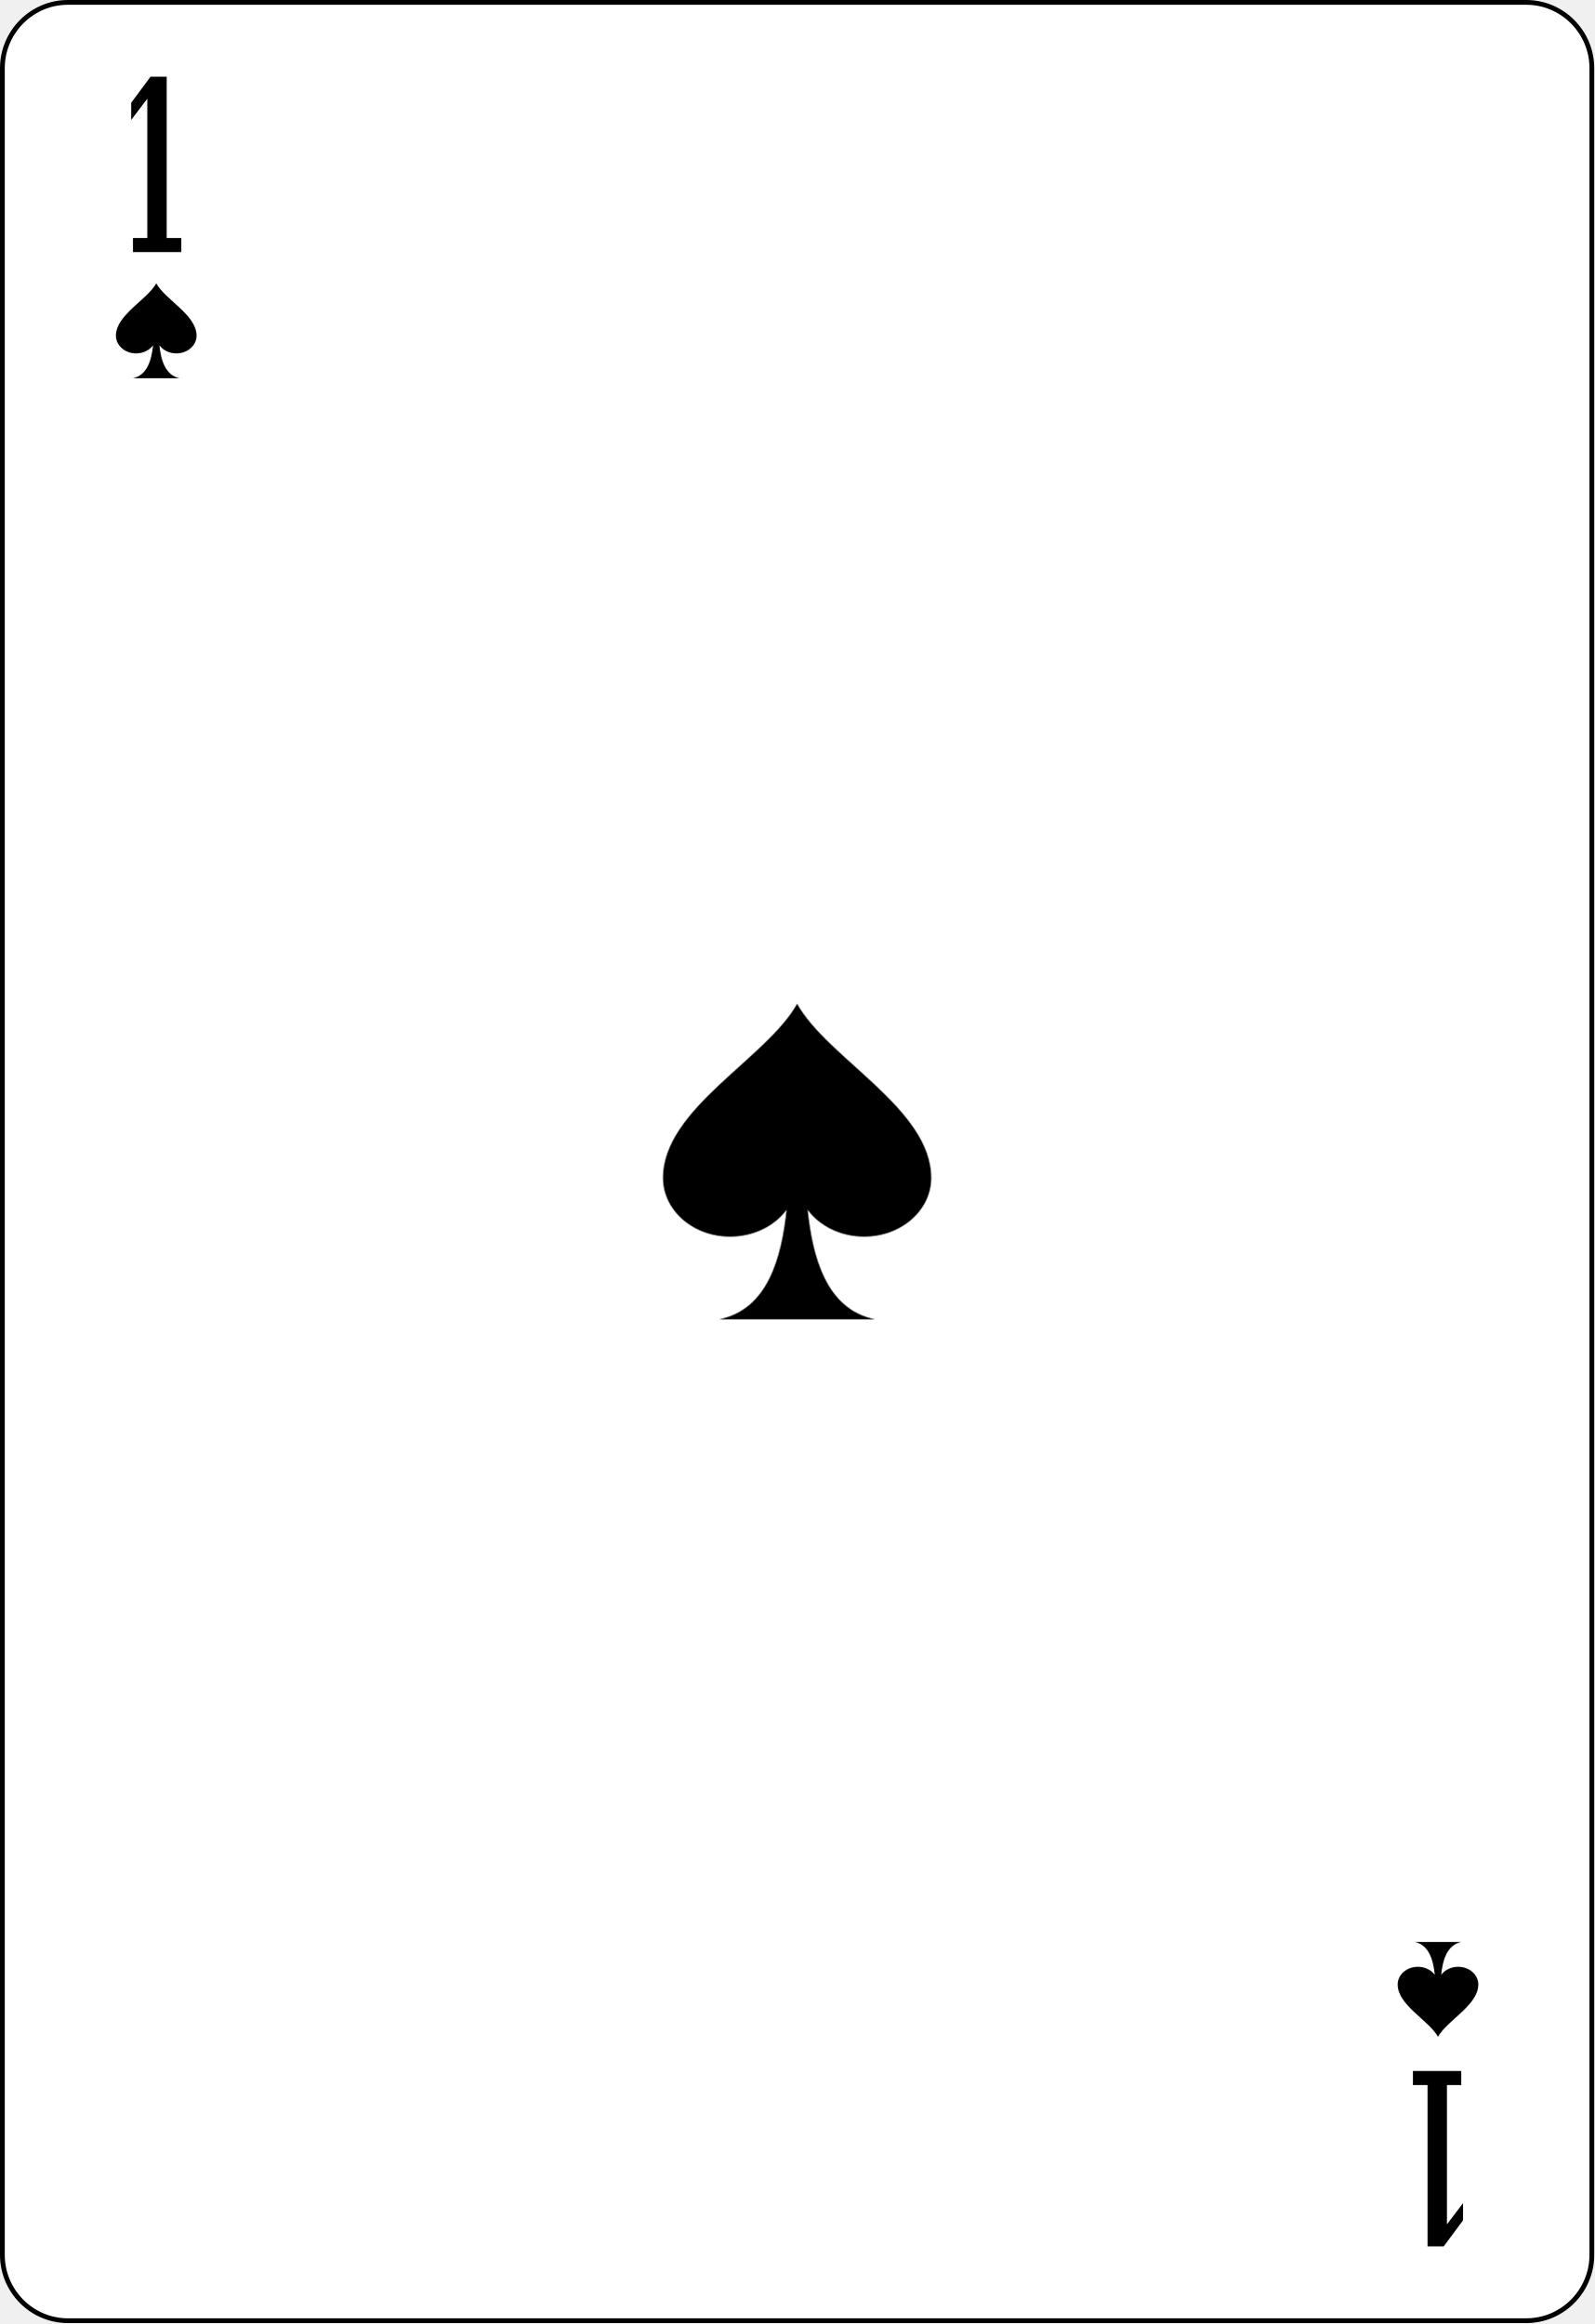
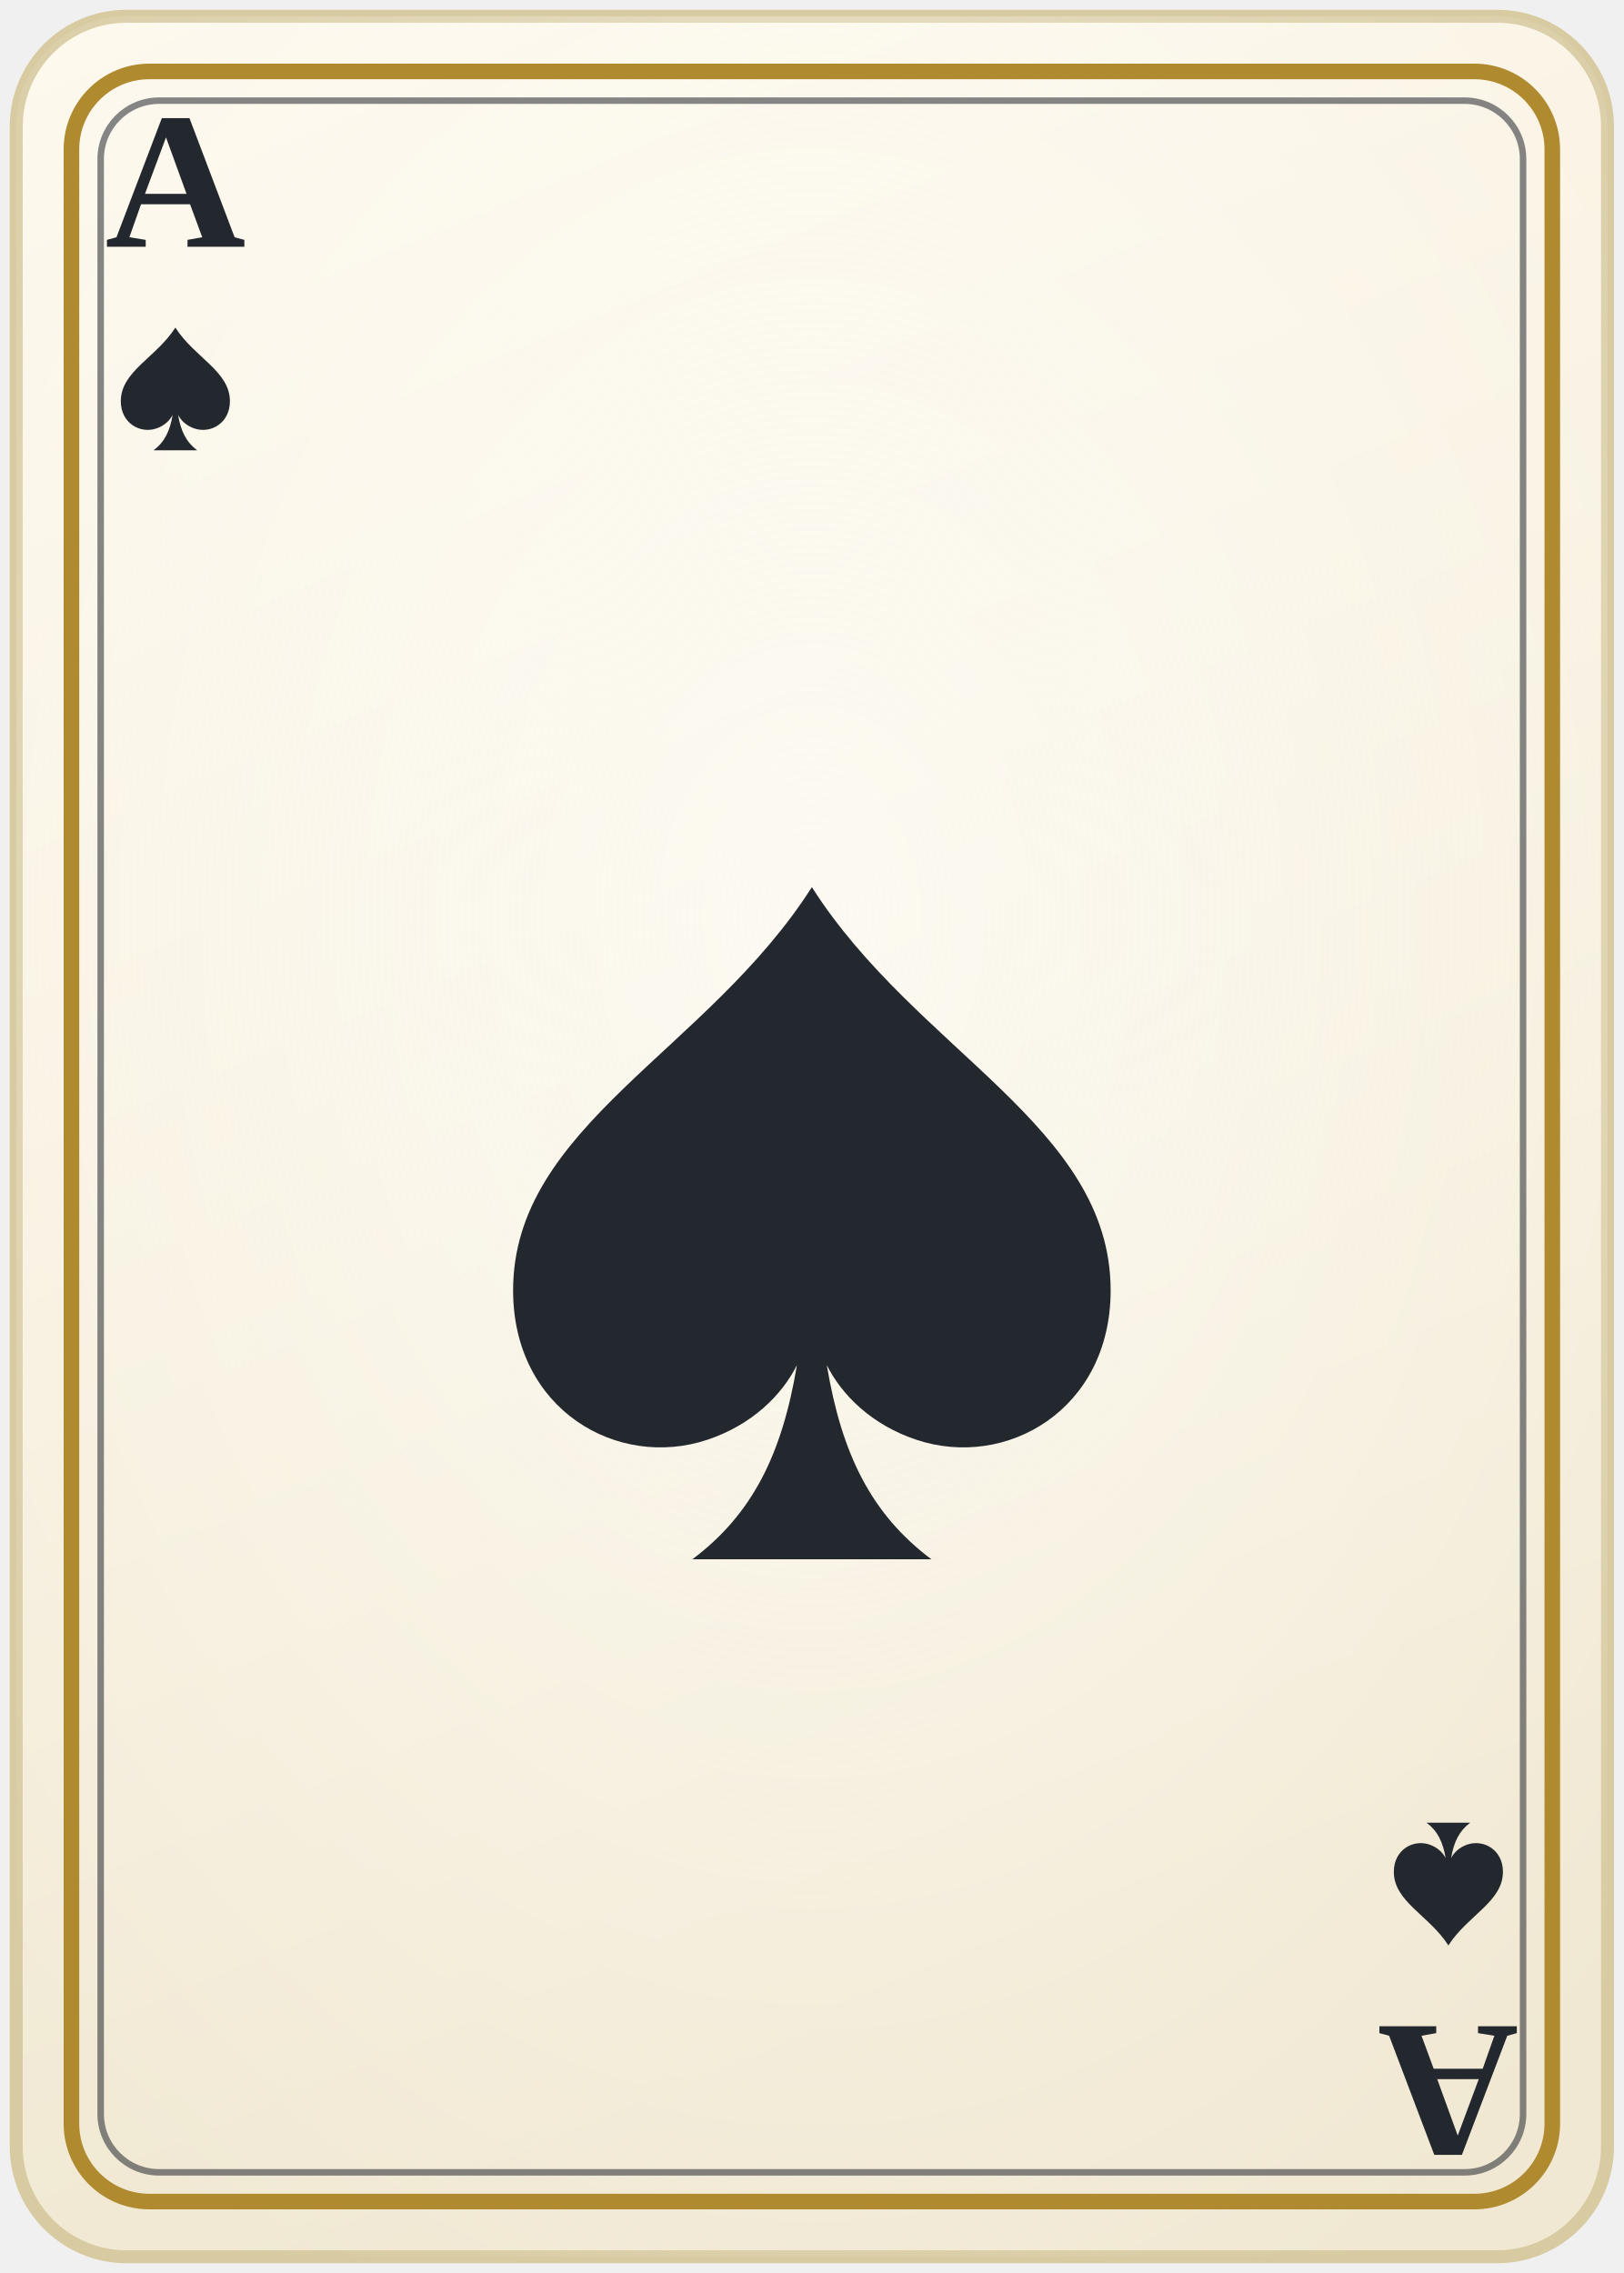
- <svg xmlns="http://www.w3.org/2000/svg" xmlns:xlink="http://www.w3.org/1999/xlink" width="208" height="303" viewBox="0 0 167.086 242.667" xml:space="preserve" id="svg2" version="1.0">
-   <defs id="defs88" />
-   <path id="path5" d="M 166.836,235.893 C 166.836,239.685 163.75,242.784 159.966,242.784 L 7.111,242.784 C 3.336,242.784 0.25,239.685 0.25,235.893 L 0.25,6.775 C 0.25,2.988 3.336,-0.116 7.111,-0.116 L 159.966,-0.116 C 163.75,-0.116 166.836,2.988 166.836,6.775 L 166.836,235.893 L 166.836,235.893 z " style="fill:#ffffff;fill-rule:nonzero;stroke:#000000;stroke-width:0.5;stroke-miterlimit:4" />
-   <use x="0" y="0" xlink:href="#g31" id="use2368" transform="matrix(-1,0,0,-1,167.0864,242.6675)" width="167.086" height="242.667" />
-   <g style="fill-rule:nonzero;stroke:#000000;stroke-miterlimit:4" id="g31" transform="translate(1.321659,0.2158208)">
-     <path id="path33" d="M 12.613,25.827 L 12.613,24.358 L 14.113,24.358 L 14.113,9.76 L 12.426,11.984 L 12.426,10.183 L 14.454,7.452 L 16.145,7.452 L 16.145,24.358 L 17.676,24.358 L 17.676,25.827 L 12.613,25.827 z " style="stroke:none" />
+ <svg xmlns="http://www.w3.org/2000/svg" width="250" height="350" viewBox="0 0 250 350">
+   <defs>
+     <linearGradient id="ivory" x1="0" y1="0" x2="0.3" y2="1">
+       <stop offset="0%" stop-color="#fdf8ec" />
+       <stop offset="100%" stop-color="#f0e8d2" />
+     </linearGradient>
+     <radialGradient id="ivoryGlow" cx="50%" cy="40%" r="70%">
+       <stop offset="0%" stop-color="#fffefa" stop-opacity="0.7" />
+       <stop offset="100%" stop-color="#fffefa" stop-opacity="0" />
+     </radialGradient>
+   </defs>
+   <rect x="2.5" y="2.5" width="245" height="345" rx="17" fill="url(#ivory)" stroke="#d8cba2" stroke-width="2" />
+   <rect x="2.5" y="2.5" width="245" height="345" rx="17" fill="url(#ivoryGlow)" />
+   <rect x="11" y="11" width="228" height="328" rx="12" fill="none" stroke="#b08a2e" stroke-width="2.4" />
+   <rect x="15.5" y="15.5" width="219" height="319" rx="9" fill="none" stroke="#23272e" stroke-width="1" opacity="0.55" />
+   <g transform="translate(125.0 178.0) scale(2.300)">
+     <g fill="#23272e">
+       <path d="M0,-18 C7,-7 20,-2 20,9 C20,17 13,21 7,19 C4,18 2,16 1,14 C2,20 4,24 8,27 L-8,27 C-4,24 -2,20 -1,14 C-2,16 -4,18 -7,19 C-13,21 -20,17 -20,9 C-20,-2 -7,-7 0,-18 Z" />
+     </g>
  </g>
-   <path style="fill-rule:nonzero;stroke:none;stroke-miterlimit:4" d="M 83.543,104.803 C 80.359,110.535 69.506,115.786 69.485,123.028 C 69.476,126.448 72.632,129.204 76.514,129.204 C 78.988,129.204 81.186,128.093 82.439,126.392 C 81.915,131.316 80.511,136.82 75.385,137.864 L 83.543,137.864 L 91.702,137.864 C 86.575,136.82 85.171,131.316 84.648,126.392 C 85.901,128.093 88.099,129.204 90.572,129.204 C 94.455,129.204 97.611,126.448 97.601,123.028 C 97.58,115.786 86.728,110.535 83.543,104.803 z " id="path2254" />
-   <path id="path2273" d="M 16.372,29.322 C 15.415,31.045 12.156,32.623 12.147,34.8 C 12.147,35.828 13.093,36.656 14.26,36.656 C 15.003,36.656 15.664,36.323 16.04,35.811 C 15.883,37.291 15.461,38.946 13.92,39.26 L 16.372,39.26 L 18.825,39.26 C 17.284,38.946 16.862,37.291 16.704,35.811 C 17.081,36.323 17.742,36.656 18.485,36.656 C 19.652,36.656 20.598,35.828 20.598,34.8 C 20.589,32.623 17.33,31.045 16.372,29.322 z " style="fill-rule:nonzero;stroke:none;stroke-miterlimit:4" />
-   <use x="0" y="0" xlink:href="#path2273" id="use2277" transform="matrix(1,0,0,-1,134.3416,242.3621)" width="167.086" height="242.667" />
+   <g transform="translate(27 38)">
+     <text x="0" y="0" font-family="Georgia,'Times New Roman',serif" font-weight="bold" font-size="30" fill="#23272e" text-anchor="middle">A</text>
+     <g transform="translate(0 20) scale(0.42)">
+       <g fill="#23272e">
+         <path d="M0,-18 C7,-7 20,-2 20,9 C20,17 13,21 7,19 C4,18 2,16 1,14 C2,20 4,24 8,27 L-8,27 C-4,24 -2,20 -1,14 C-2,16 -4,18 -7,19 C-13,21 -20,17 -20,9 C-20,-2 -7,-7 0,-18 Z" />
+       </g>
+     </g>
+   </g>
+   <g transform="translate(223 312) rotate(180)">
+     <text x="0" y="0" font-family="Georgia,'Times New Roman',serif" font-weight="bold" font-size="30" fill="#23272e" text-anchor="middle">A</text>
+     <g transform="translate(0 20) scale(0.42)">
+       <g fill="#23272e">
+         <path d="M0,-18 C7,-7 20,-2 20,9 C20,17 13,21 7,19 C4,18 2,16 1,14 C2,20 4,24 8,27 L-8,27 C-4,24 -2,20 -1,14 C-2,16 -4,18 -7,19 C-13,21 -20,17 -20,9 C-20,-2 -7,-7 0,-18 Z" />
+       </g>
+     </g>
+   </g>
</svg>
